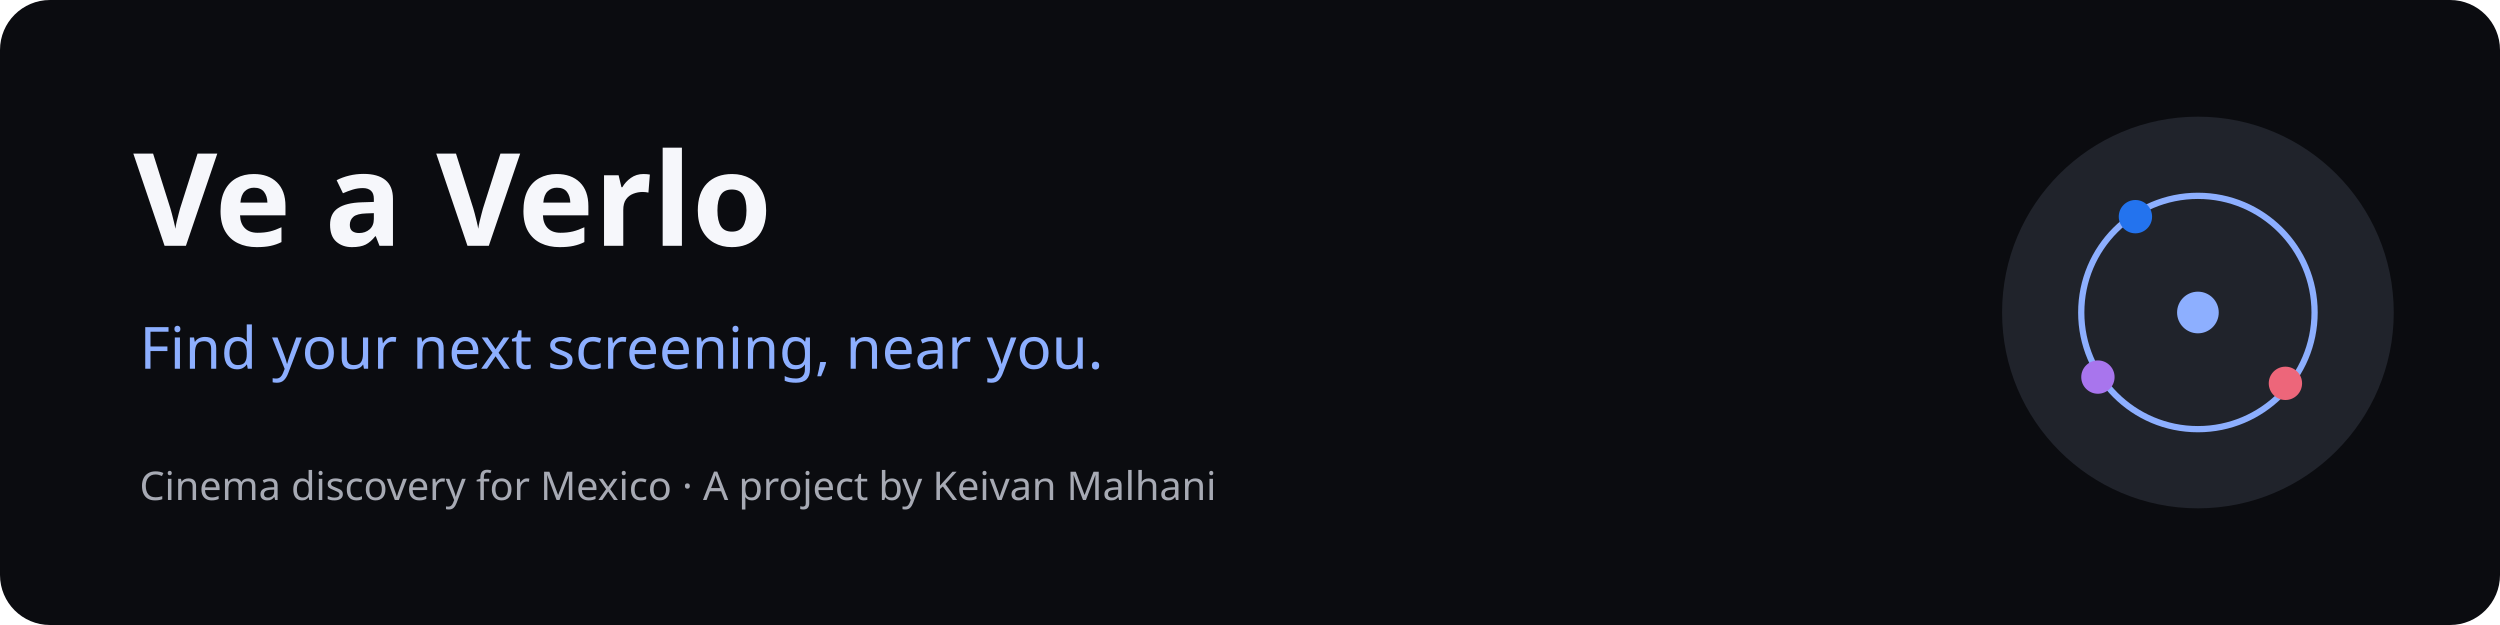
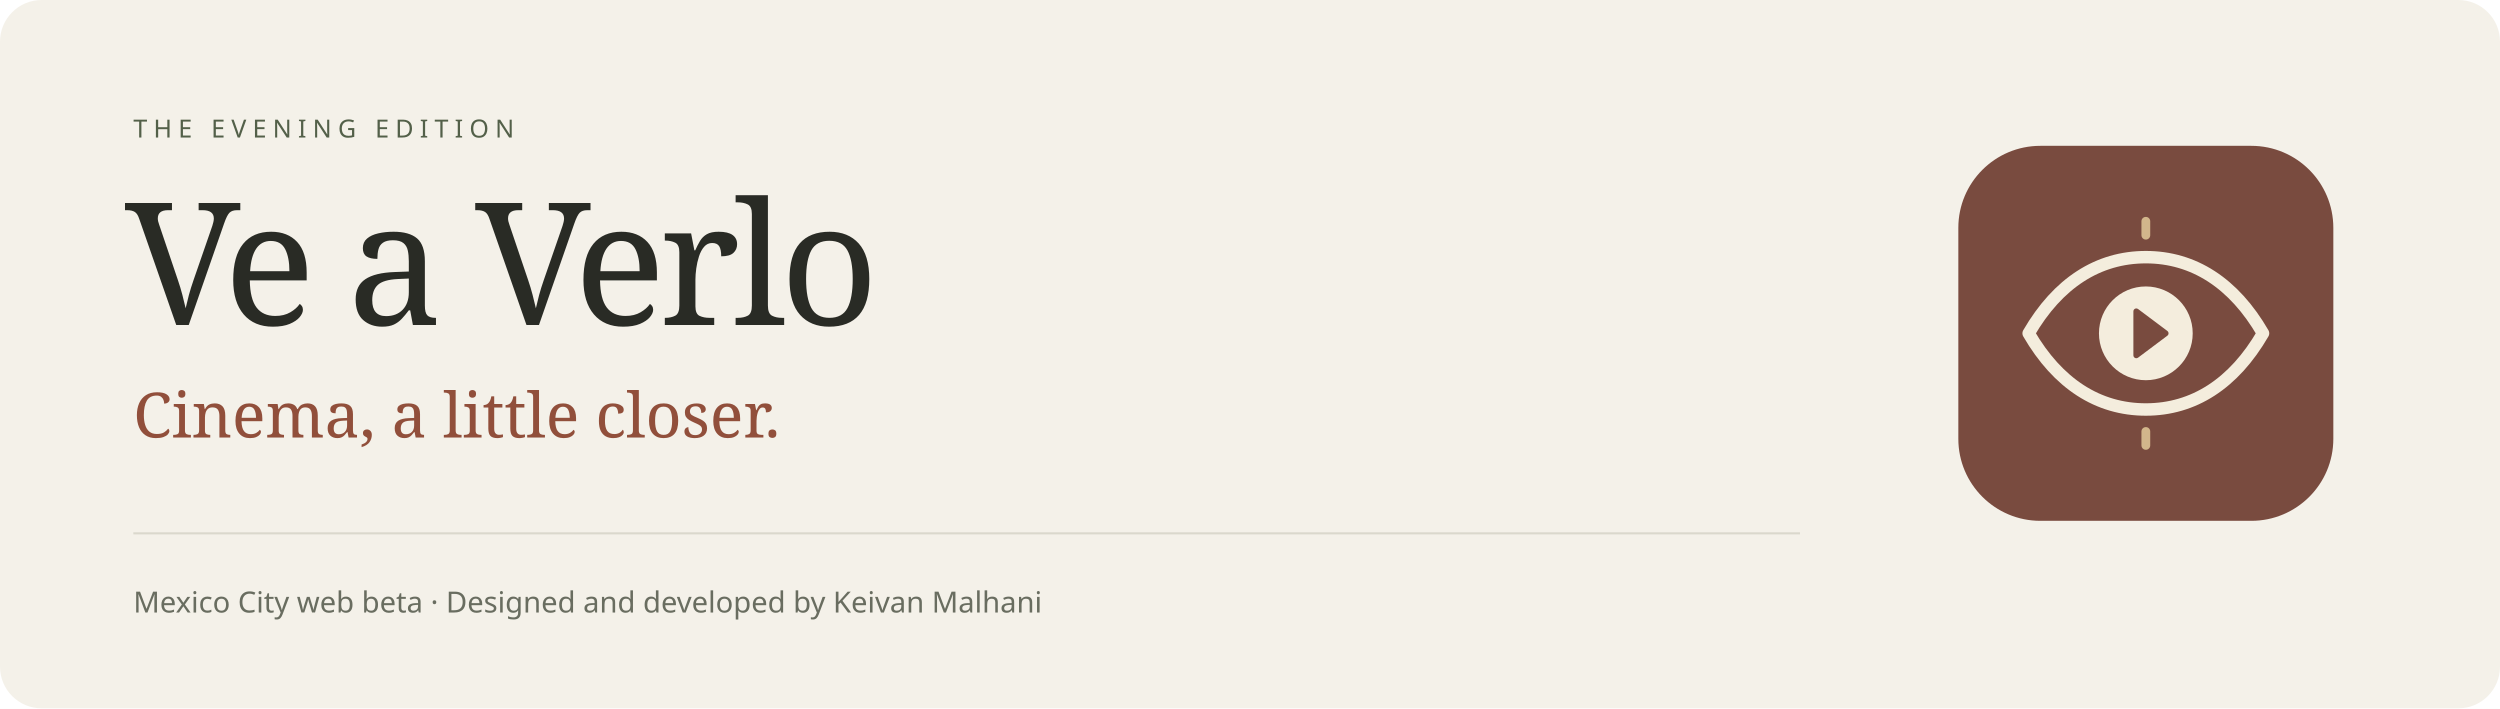
- <svg xmlns="http://www.w3.org/2000/svg" width="1200" height="300" viewBox="0 0 1200 300" role="img" aria-labelledby="title desc">
-   <rect width="1200" height="300" rx="24" fill="#0b0c10" />
-   <circle cx="1055" cy="150" r="94" fill="#20232b" />
-   <circle cx="1055" cy="150" r="56" fill="none" stroke="#8dafff" stroke-width="3" />
-   <circle cx="1055" cy="150" r="10" fill="#8dafff" />
-   <circle cx="1025" cy="104" r="8" fill="#2373ee" />
-   <circle cx="1097" cy="184" r="8" fill="#ed667a" />
-   <circle cx="1007" cy="181" r="8" fill="#a875ed" />
-   <text x="64" y="118" font-family="system-ui, sans-serif" font-weight="800" font-size="62" fill="#f6f7fb">Ve a Verlo</text>
-   <text x="67" y="177" font-family="system-ui, sans-serif" font-size="28" fill="#8dafff">Find your next screening, near you.</text>
-   <text x="67" y="240" font-family="system-ui, sans-serif" font-size="19" fill="#a7aab4">Cinema discovery for Mexico · A project by Keivan Malhani</text>
+ <svg xmlns="http://www.w3.org/2000/svg" width="1200" height="340" viewBox="0 0 1200 340" role="img" aria-labelledby="title desc">
+   <rect width="1200" height="340" rx="20" fill="#F4F1E9" />
+   <text x="64" y="66" font-family="system-ui, sans-serif" font-size="12" letter-spacing="3" fill="#536049">THE EVENING EDITION</text>
+   <text x="60" y="156" font-family="Georgia, serif" font-size="82" letter-spacing="-3" fill="#292B25">Ve a Verlo</text>
+   <text x="64" y="210" font-family="Georgia, serif" font-size="30" fill="#914F3B">Cinema, a little closer.</text>
+   <path d="M64 256h800" stroke="#DAD8CC" />
+   <text x="64" y="294" font-family="system-ui, sans-serif" font-size="14" fill="#696D60">Mexico City web beta · Designed and developed by Keivan Malhani</text>
+   <svg x="940" y="70" viewBox="0 0 512 512" width="180" height="180">
+     <rect width="512" height="512" rx="112" fill="#794B3F" />
+     <path d="M96 256c40-69 95-104 160-104s120 35 160 104c-40 69-95 104-160 104S136 325 96 256Z" fill="none" stroke="#F4EDDD" stroke-width="17" stroke-linejoin="round" />
+     <circle cx="256" cy="256" r="64" fill="#F4EDDD" />
+     <path d="m243 226 40 30-40 30Z" fill="#794B3F" stroke="#794B3F" stroke-width="8" stroke-linejoin="round" />
+     <path d="M256 103v19m0 268v19" stroke="#D2B68B" stroke-width="12" stroke-linecap="round" />
+   </svg>
</svg>
